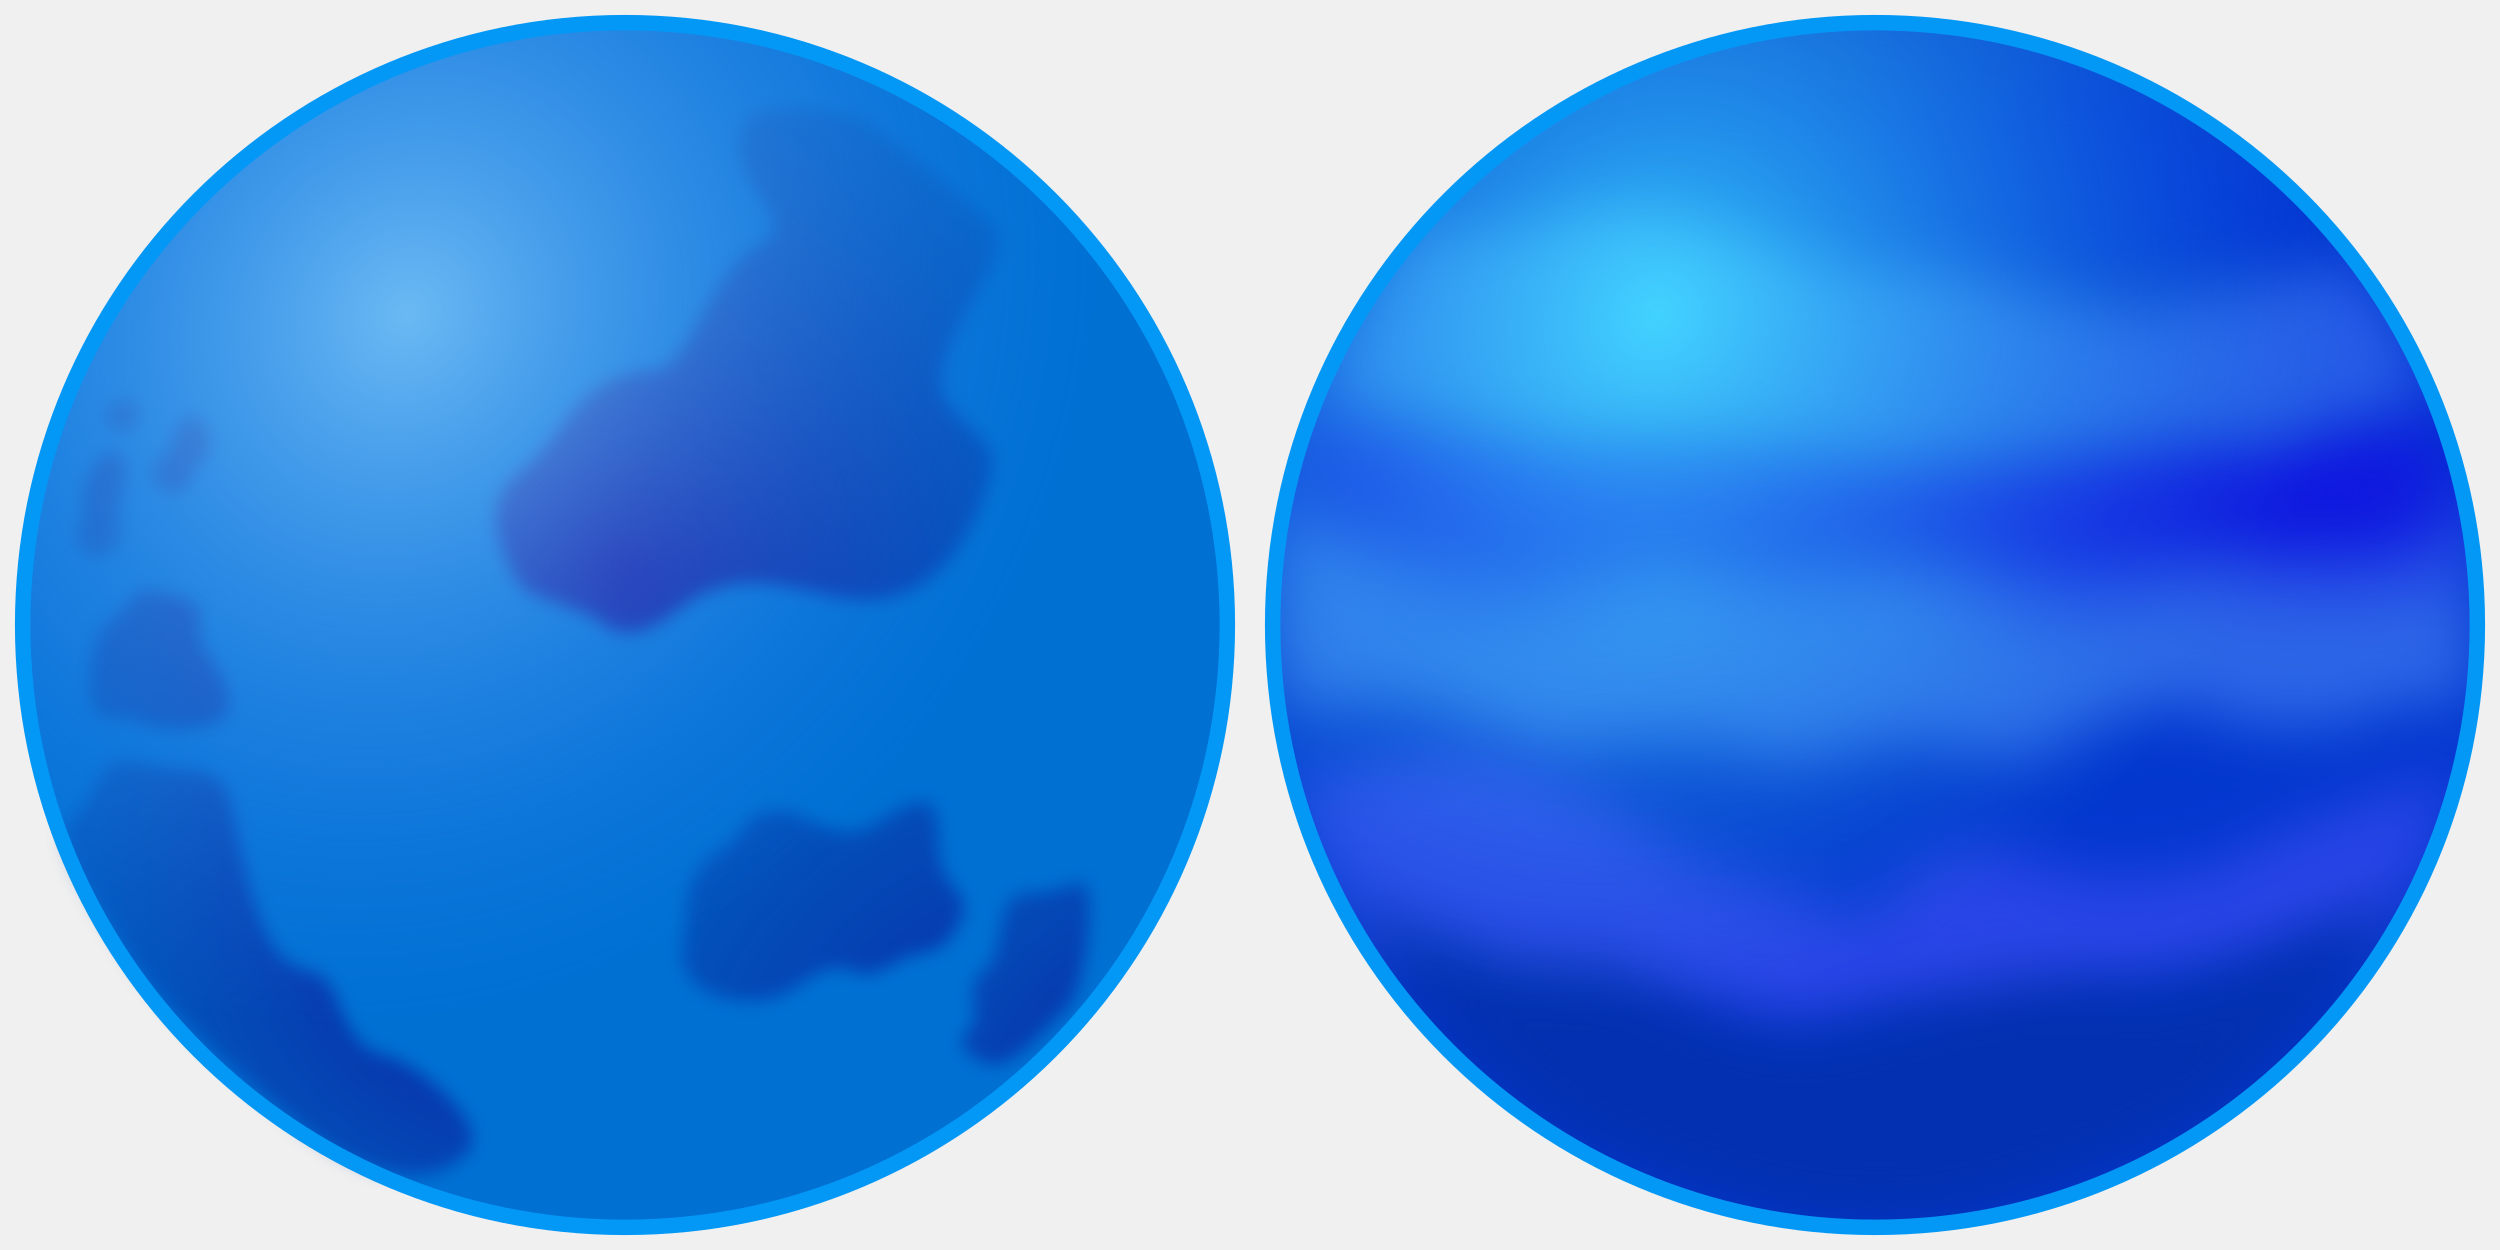
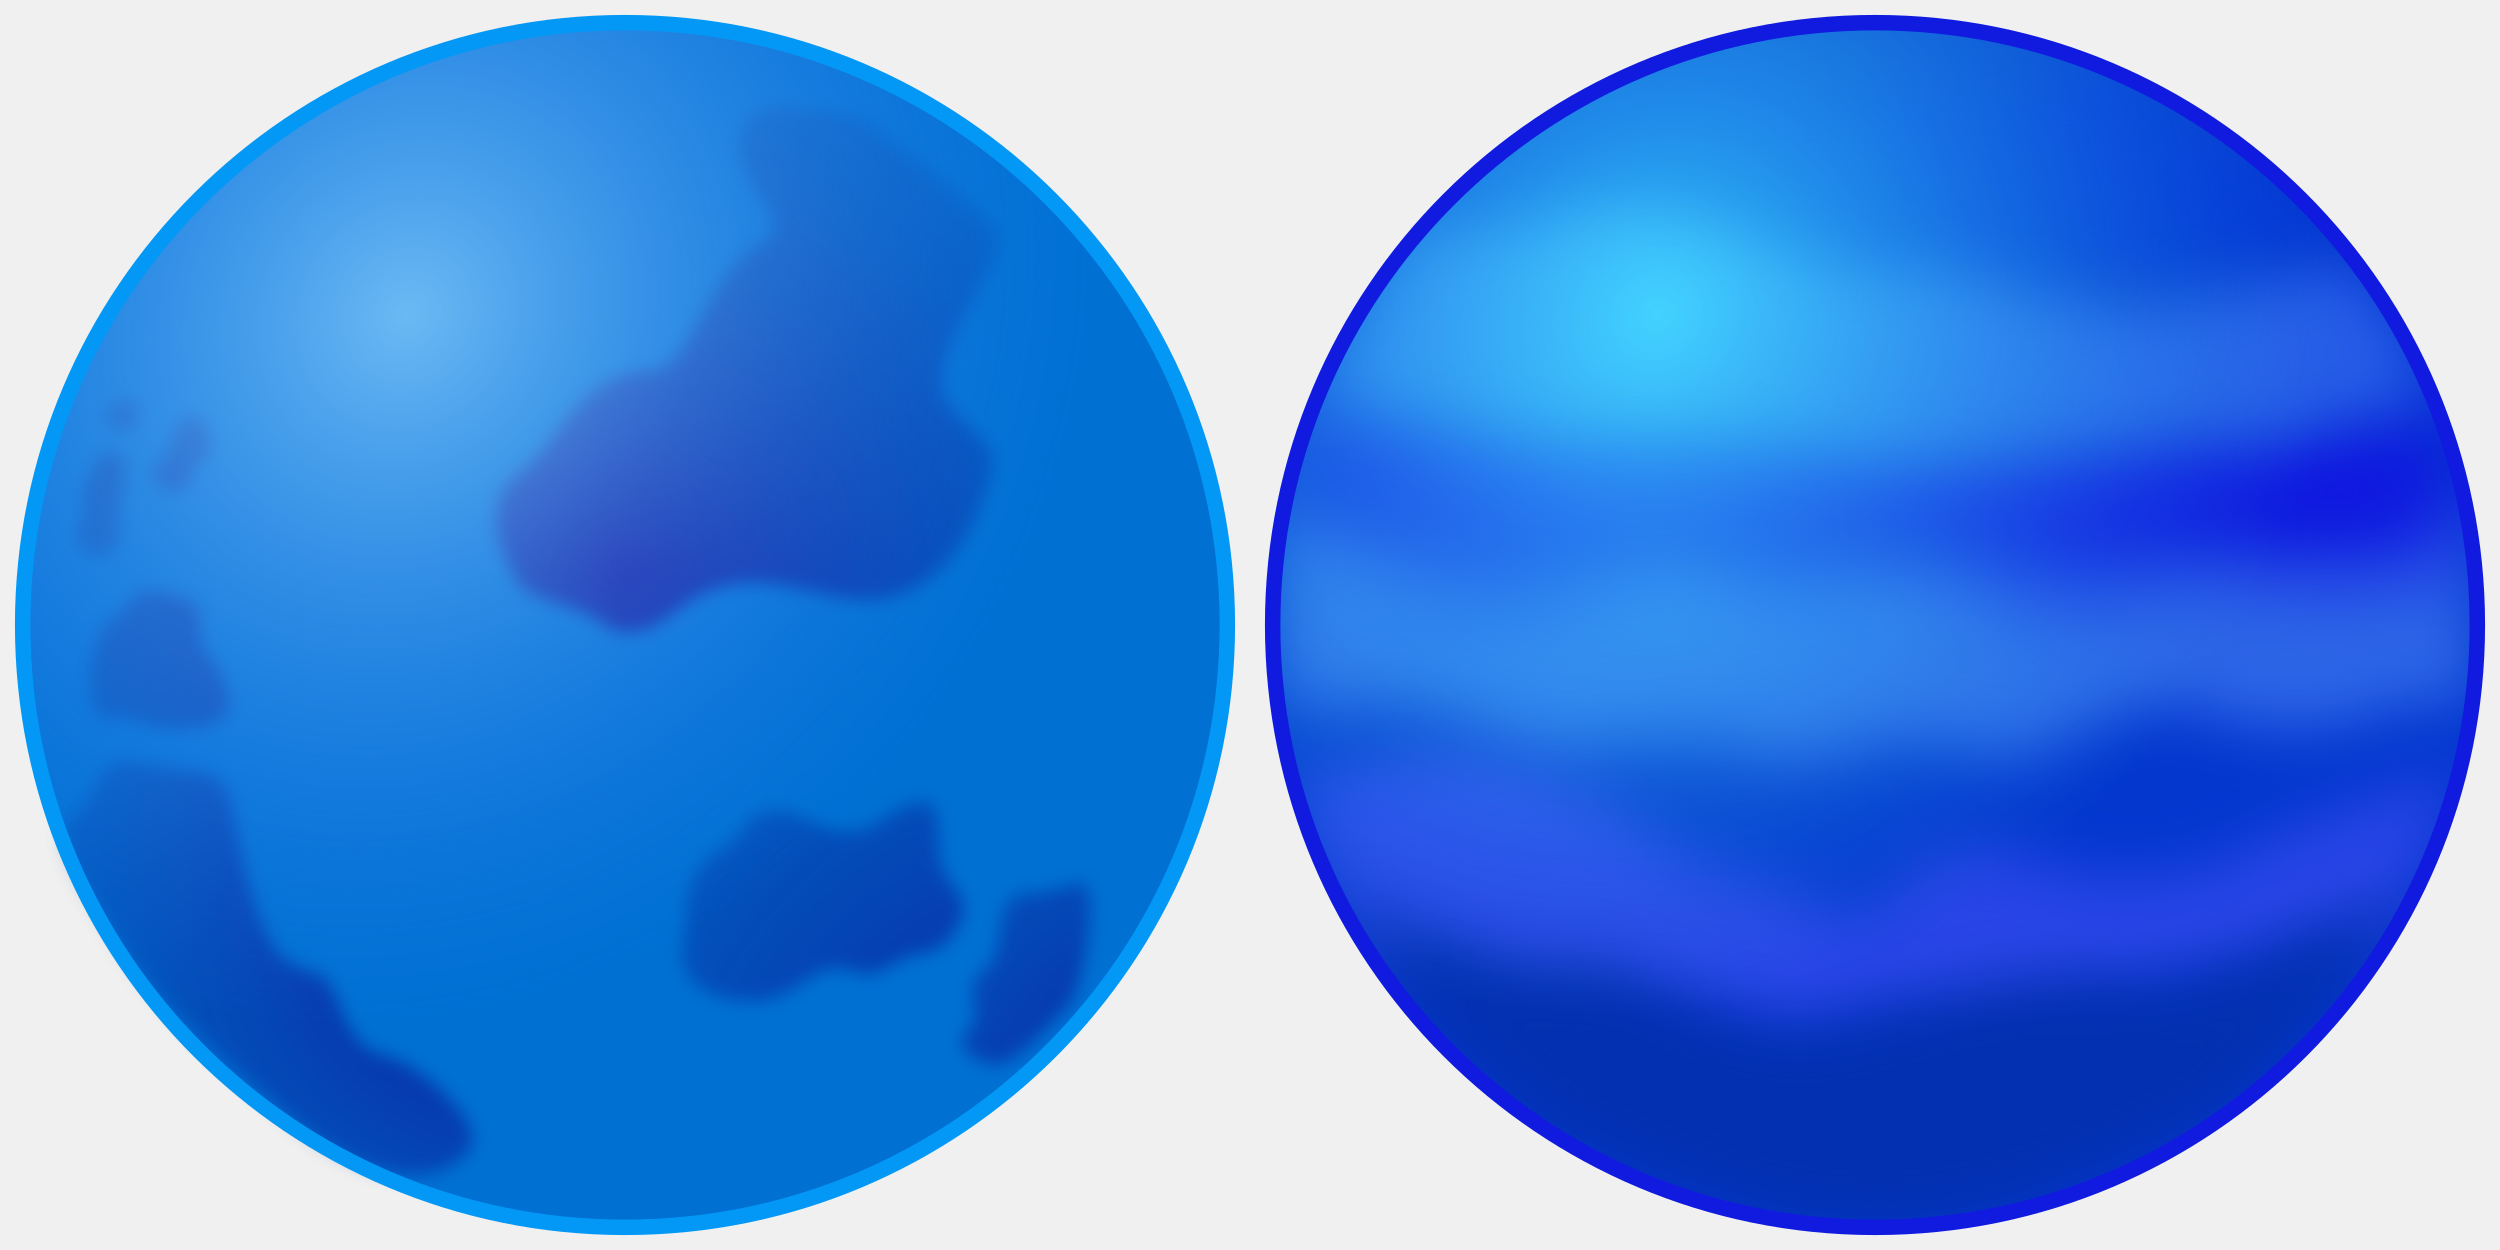
<svg xmlns="http://www.w3.org/2000/svg" xmlns:xlink="http://www.w3.org/1999/xlink" width="1000" height="500" viewBox="0 0 1000 500" id="svg9722" version="1.1">
  <defs id="defs9724">
    <clipPath clipPathUnits="userSpaceOnUse" id="clipPath10288">
      <circle r="240.936" cy="250" cx="250" id="circle10290" style="display:inline;fill:#ffffff;fill-opacity:1;stroke:none;stroke-width:6.189;stroke-miterlimit:4;stroke-dasharray:none;stroke-opacity:1" clip-path="none" />
    </clipPath>
-     <filter style="color-interpolation-filters:sRGB" id="filter7515" x="-0.06" width="1.121" y="-0.28" height="1.559">
-       <feGaussianBlur stdDeviation="12.058" id="feGaussianBlur7517" />
-     </filter>
-     <filter style="color-interpolation-filters:sRGB" id="filter7314" x="-0.091" width="1.182" y="-0.567" height="2.135">
-       <feGaussianBlur stdDeviation="17.969" id="feGaussianBlur7316" />
-     </filter>
-     <filter style="color-interpolation-filters:sRGB" id="filter7523" x="-0.079" width="1.157" y="-0.304" height="1.609">
-       <feGaussianBlur stdDeviation="12.058" id="feGaussianBlur7525" />
-     </filter>
-     <filter style="color-interpolation-filters:sRGB" id="filter7519" x="-0.065" width="1.129" y="-0.318" height="1.637">
-       <feGaussianBlur stdDeviation="12.058" id="feGaussianBlur7521" />
-     </filter>
-     <filter style="color-interpolation-filters:sRGB" id="filter7511" x="-0.062" width="1.124" y="-0.28" height="1.559">
-       <feGaussianBlur stdDeviation="12.058" id="feGaussianBlur7513" />
-     </filter>
-     <filter style="color-interpolation-filters:sRGB" id="filter7507" x="-0.067" width="1.134" y="-0.215" height="1.431">
-       <feGaussianBlur stdDeviation="12.058" id="feGaussianBlur7509" />
-     </filter>
-     <radialGradient xlink:href="#linearGradient6155" id="radialGradient6161" cx="147.831" cy="709.63" fx="147.831" fy="709.63" r="239.031" gradientTransform="matrix(0.8760094,0.6826892,-0.7530455,0.9662888,1224.883,-567.1245)" gradientUnits="userSpaceOnUse" />
-     <linearGradient id="linearGradient6155">
-       <stop style="stop-color:#42edff;stop-opacity:0.776" offset="0" id="stop6157" />
-       <stop style="stop-color:#0237c5;stop-opacity:0.42" offset="1" id="stop6159" />
-     </linearGradient>
    <radialGradient xlink:href="#linearGradient6175" id="radialGradient6181" cx="223.131" cy="264.101" fx="223.131" fy="264.101" r="138.865" gradientTransform="matrix(1.608942,-9.1775242e-8,8.751395e-8,1.534235,18.97605,-703.8304)" gradientUnits="userSpaceOnUse" />
    <linearGradient id="linearGradient6175">
      <stop style="stop-color:#130080;stop-opacity:1" offset="0" id="stop6177" />
      <stop style="stop-color:#00428a;stop-opacity:0.257" offset="1" id="stop6179" />
    </linearGradient>
    <filter style="color-interpolation-filters:sRGB" id="filter9690" x="-0.04" width="1.08" y="-0.038" height="1.077">
      <feGaussianBlur stdDeviation="3.349" id="feGaussianBlur9692" />
    </filter>
    <radialGradient xlink:href="#linearGradient6175" id="radialGradient6185" gradientUnits="userSpaceOnUse" gradientTransform="matrix(1.608942,-9.1775242e-8,8.751395e-8,1.534235,-65.30966,-486.6875)" cx="251.778" cy="213.718" fx="251.778" fy="213.718" r="138.865" />
    <filter style="color-interpolation-filters:sRGB" id="filter9694" x="-0.049" width="1.098" y="-0.048" height="1.097">
      <feGaussianBlur stdDeviation="3.349" id="feGaussianBlur9696" />
    </filter>
    <radialGradient xlink:href="#linearGradient6175" id="radialGradient6189" gradientUnits="userSpaceOnUse" gradientTransform="matrix(1.608942,-9.1775242e-8,8.751395e-8,1.534235,-63.88109,-585.8304)" cx="237.337" cy="177.506" fx="237.337" fy="177.506" r="138.865" />
    <filter style="color-interpolation-filters:sRGB" id="filter9698" x="-0.145" width="1.289" y="-0.145" height="1.29">
      <feGaussianBlur stdDeviation="3.349" id="feGaussianBlur9700" />
    </filter>
    <radialGradient xlink:href="#linearGradient6175" id="radialGradient6193" gradientUnits="userSpaceOnUse" gradientTransform="matrix(-0.145511,-1.602348,1.527948,-0.1387546,-146.2898,-46.60043)" cx="237.337" cy="177.506" fx="237.337" fy="177.506" r="138.865" />
    <filter style="color-interpolation-filters:sRGB" id="filter9702" x="-0.409" width="1.819" y="-0.191" height="1.383">
      <feGaussianBlur stdDeviation="3.349" id="feGaussianBlur9704" />
    </filter>
    <radialGradient xlink:href="#linearGradient6175" id="radialGradient6197" gradientUnits="userSpaceOnUse" gradientTransform="matrix(-0.3973398,1.559107,-1.486714,-0.3788906,597.1501,-523.2306)" cx="174.719" cy="137.05" fx="174.719" fy="137.05" r="138.865" />
    <filter style="color-interpolation-filters:sRGB" id="filter9706" x="-0.34" width="1.68" y="-0.262" height="1.523">
      <feGaussianBlur stdDeviation="3.349" id="feGaussianBlur9708" />
    </filter>
    <radialGradient xlink:href="#linearGradient6175" id="radialGradient6201" gradientUnits="userSpaceOnUse" gradientTransform="matrix(-0.3973398,1.559107,-1.486714,-0.3788906,578.7572,-543.9449)" cx="187.697" cy="125.205" fx="187.697" fy="125.205" r="138.865" />
    <filter style="color-interpolation-filters:sRGB" id="filter9710" x="-0.595" width="2.19" y="-0.633" height="2.267">
      <feGaussianBlur stdDeviation="3.349" id="feGaussianBlur9712" />
    </filter>
    <radialGradient xlink:href="#linearGradient6175" id="radialGradient6205" gradientUnits="userSpaceOnUse" gradientTransform="matrix(1.608942,-9.1775242e-8,8.751395e-8,1.534235,261.8332,-482.259)" cx="221.096" cy="268.803" fx="221.096" fy="268.803" r="138.865" />
    <filter style="color-interpolation-filters:sRGB" id="filter9714" x="-0.158" width="1.315" y="-0.111" height="1.222">
      <feGaussianBlur stdDeviation="3.349" id="feGaussianBlur9716" />
    </filter>
    <radialGradient xlink:href="#linearGradient6175" id="radialGradient6209" gradientUnits="userSpaceOnUse" gradientTransform="matrix(2.042475,-1.1656313e-7,1.1109482e-7,1.948622,99.86647,-616.1183)" cx="229.009" cy="284.873" fx="229.009" fy="284.873" r="138.865" />
    <filter style="color-interpolation-filters:sRGB" id="filter9718" x="-0.071" width="1.143" y="-0.101" height="1.203">
      <feGaussianBlur stdDeviation="3.349" id="feGaussianBlur9720" />
    </filter>
    <radialGradient xlink:href="#linearGradient6155-9" id="radialGradient6161-3" cx="147.831" cy="709.63" fx="147.831" fy="709.63" r="239.031" gradientTransform="matrix(0.8760094,0.6826892,-0.7530455,0.9662888,697.5571,-1186.713)" gradientUnits="userSpaceOnUse" />
    <linearGradient id="linearGradient6155-9">
      <stop style="stop-color:#89cbff;stop-opacity:0.776" offset="0" id="stop6157-9" />
      <stop style="stop-color:#004df2;stop-opacity:0.265" offset="1" id="stop6159-3" />
    </linearGradient>
+     <clipPath clipPathUnits="userSpaceOnUse" id="clipPath10288-5">
+       <circle r="240.936" cy="250" cx="250" id="circle10290-2" style="display:inline;fill:#ffffff;fill-opacity:1;stroke:none;stroke-width:6.189;stroke-miterlimit:4;stroke-dasharray:none;stroke-opacity:1" clip-path="none" />
+     </clipPath>
+     <filter style="color-interpolation-filters:sRGB" id="filter7515" x="-0.06" width="1.121" y="-0.28" height="1.559">
+       <feGaussianBlur stdDeviation="12.058" id="feGaussianBlur7517" />
+     </filter>
+     <filter style="color-interpolation-filters:sRGB" id="filter7314" x="-0.091" width="1.182" y="-0.567" height="2.135">
+       <feGaussianBlur stdDeviation="17.969" id="feGaussianBlur7316" />
+     </filter>
+     <filter style="color-interpolation-filters:sRGB" id="filter7523" x="-0.079" width="1.157" y="-0.304" height="1.609">
+       <feGaussianBlur stdDeviation="12.058" id="feGaussianBlur7525" />
+     </filter>
+     <filter style="color-interpolation-filters:sRGB" id="filter7519" x="-0.065" width="1.129" y="-0.318" height="1.637">
+       <feGaussianBlur stdDeviation="12.058" id="feGaussianBlur7521" />
+     </filter>
+     <filter style="color-interpolation-filters:sRGB" id="filter7511" x="-0.062" width="1.124" y="-0.28" height="1.559">
+       <feGaussianBlur stdDeviation="12.058" id="feGaussianBlur7513" />
+     </filter>
+     <filter style="color-interpolation-filters:sRGB" id="filter7507" x="-0.067" width="1.134" y="-0.215" height="1.431">
+       <feGaussianBlur stdDeviation="12.058" id="feGaussianBlur7509" />
+     </filter>
+     <radialGradient xlink:href="#linearGradient6155" id="radialGradient6161" cx="147.831" cy="709.63" fx="147.831" fy="709.63" r="239.031" gradientTransform="matrix(0.8760094,0.6826892,-0.7530455,0.9662888,863.2221,-559.599)" gradientUnits="userSpaceOnUse" />
+     <linearGradient id="linearGradient6155">
+       <stop style="stop-color:#42edff;stop-opacity:0.776" offset="0" id="stop6157" />
+       <stop style="stop-color:#0237c5;stop-opacity:0.42" offset="1" id="stop6159" />
+     </linearGradient>
  </defs>
  <g id="layer9">
    <g id="g10601" transform="translate(-129.8174,525.7972)">
      <path d="m 379.817,-518.515 -9.848,1.736 -9.848,1.737 -9.848,1.736 -9.848,1.736 -9.848,1.737 -9.848,1.736 -9.849,1.737 -9.848,1.736 -4.23,0.746 -8.66,5 -8.66,5 -8.66,5 -8.661,5 -8.66,5 -8.66,5 -8.66,5 -8.661,5 -3.719,2.148 -6.428,7.66 -6.428,7.661 -6.428,7.66 -6.428,7.661 -6.428,7.66 -6.428,7.661 -6.428,7.66 -6.427,7.66 -2.761,3.291 -3.421,9.397 -3.42,9.397 -3.42,9.397 -3.42,9.396 -3.42,9.397 -3.421,9.397 -3.42,9.397 -3.42,9.397 -1.469,4.036 0,10 0,10 0,10 0,10 0,10 0,10 0,10 0,10 0,4.296 3.42,9.397 3.42,9.396 3.421,9.397 3.42,9.397 3.42,9.397 3.42,9.397 3.42,9.397 3.421,9.397 1.469,4.036 6.428,7.661 6.427,7.66 6.428,7.661 6.428,7.66 6.428,7.66 6.428,7.661 6.428,7.66 6.428,7.661 2.761,3.29 8.66,5 8.66,5 8.66,5 8.661,5 8.66,5 8.66,5 8.66,5 8.661,5 3.719,2.148 9.848,1.736 9.849,1.737 9.848,1.736 9.848,1.737 9.848,1.736 9.848,1.737 9.848,1.736 9.848,1.737 4.23,0.745 9.848,-1.736 9.848,-1.737 9.848,-1.736 9.848,-1.736 9.848,-1.737 9.848,-1.736 9.849,-1.737 9.848,-1.736 4.23,-0.746 8.66,-5 8.66,-5 8.66,-5 8.661,-5 8.66,-5 8.66,-5 8.66,-5 8.661,-5 3.719,-2.148 6.428,-7.66 6.428,-7.661 6.428,-7.66 6.428,-7.661 6.428,-7.66 6.428,-7.66 6.428,-7.661 6.427,-7.66 2.761,-3.291 3.421,-9.397 3.42,-9.397 3.42,-9.396 3.42,-9.397 3.42,-9.397 3.421,-9.397 3.42,-9.397 3.42,-9.397 1.469,-4.036 0,-10 0,-10 0,-10 0,-10 0,-10 0,-10 0,-10 0,-10 0,-4.295 -3.42,-9.397 -3.42,-9.397 -3.421,-9.397 -3.42,-9.397 -3.42,-9.397 -3.42,-9.397 -3.42,-9.397 -3.421,-9.397 -1.469,-4.036 -6.427,-7.661 -6.428,-7.66 -6.428,-7.66 -6.428,-7.661 -6.428,-7.66 -6.428,-7.661 -6.428,-7.66 -6.428,-7.661 -2.76,-3.29 -8.661,-5 -8.66,-5 -8.66,-5 -8.66,-5 -8.661,-5 -8.66,-5 -8.66,-5 -8.66,-5 -3.72,-2.148 -9.848,-1.736 -9.848,-1.737 -9.848,-1.736 -9.849,-1.737 -9.848,-1.736 -9.848,-1.737 -9.848,-1.736 -9.848,-1.737 -4.23,-0.745 z" id="path6172-3" style="display:inline;fill:#007dc9;fill-opacity:1;stroke:none;stroke-width:10;stroke-linecap:butt;stroke-linejoin:round;stroke-miterlimit:4;stroke-dasharray:none;stroke-opacity:1" />
      <path id="path6168" d="m 338.592,-337.785 c -14.965,11.187 -12.063,26.973 -1.788,44.471 4.718,8.033 24.01,9.007 33.873,16.693 9.293,7.242 19.445,3.164 30.455,-5.507 13.452,-10.595 26.479,-11.54 38.972,-9.836 12.493,1.704 24.452,6.056 35.769,6.056 34.052,0 46.564,-36.045 50.628,-52.077 4,-15.779 -26.937,-20.404 -19.141,-43.421 8.659,-25.563 28.078,-44.394 19.595,-54.165 -4.242,-4.886 -26.259,-24.494 -49.325,-41.005 -6.973,-4.992 -43.786,-9.572 -48.594,-2.269 -15.582,23.669 24.574,40.656 4.863,50.605 -20.462,10.328 -28.052,49.63 -42.099,50.395 -32.413,1.765 -36.149,27.308 -53.209,40.061 z" style="fill:url(#radialGradient6181);fill-opacity:1;fill-rule:evenodd;stroke:none;stroke-width:1.354;stroke-linecap:butt;stroke-linejoin:miter;stroke-miterlimit:4;stroke-dasharray:none;stroke-opacity:1;filter:url(#filter9690)" />
      <path style="fill:url(#radialGradient6185);fill-opacity:1;fill-rule:evenodd;stroke:none;stroke-width:1.354;stroke-linecap:butt;stroke-linejoin:miter;stroke-miterlimit:4;stroke-dasharray:none;stroke-opacity:1;filter:url(#filter9694)" d="m 174.306,-153.499 c 9.997,15.785 20.742,33.314 75.355,78.042 14.415,11.806 47.458,31.282 67.185,10.471 9.864,-10.405 -20.284,-35.666 -32.907,-38.516 -20.079,-4.533 -15.803,-29.756 -28.775,-33.351 -14.097,-3.907 -21.259,-7.972 -32.425,-65.248 -3.901,-20.009 -14.856,-13.152 -38.587,-18.993 -15.76,-3.879 -13.898,13.21 -25.062,21.591 -10.071,7.56 1.725,24.702 15.215,46.003 z" id="path6183" />
      <path id="path6187" d="m 173.199,-238.586 c 9.133,-1.004 16.349,3.952 24.164,4.331 7.815,0.379 17.532,-0.855 21.35,-4.265 7.638,-6.82 -4.393,-23.58 -4.393,-23.58 -12.543,-16.07 6.357,-20.476 -17.374,-26.316 -15.76,-3.879 -11.877,2.856 -23.042,11.237 -10.071,7.56 -11.504,39.78 -0.705,38.593 z" style="fill:url(#radialGradient6189);fill-opacity:1;fill-rule:evenodd;stroke:none;stroke-width:1.354;stroke-linecap:butt;stroke-linejoin:miter;stroke-miterlimit:4;stroke-dasharray:none;stroke-opacity:1;filter:url(#filter9698)" />
      <path style="fill:url(#radialGradient6193);fill-opacity:1;fill-rule:evenodd;stroke:none;stroke-width:1.354;stroke-linecap:butt;stroke-linejoin:miter;stroke-miterlimit:4;stroke-dasharray:none;stroke-opacity:1;filter:url(#filter9702)" d="m 178.09,-314.113 c -1.826,-9.005 2.8,-16.806 2.128,-24.456 -0.672,-7.65 -8.635,-11.607 -15.424,4.509 -3.394,8.058 -1.202,11.357 -1.581,14.352 -0.379,2.995 -3.33,5.687 -2.362,9.501 1.549,6.103 6.398,7.788 10.591,6.617 4.192,-1.171 7.728,-5.199 6.648,-10.523 z" id="path6191" />
      <path id="path6195" d="m 198.368,-349.248 c -1.164,7.071 -9.921,9.545 -7.559,14.087 4.723,9.085 14.881,7.684 16.547,-1.203 1.666,-8.887 9.693,-3.154 5.454,-16.716 -4.239,-13.562 -13.277,-3.239 -14.441,3.832 z" style="fill:url(#radialGradient6197);fill-opacity:1;fill-rule:evenodd;stroke:none;stroke-width:1.354;stroke-linecap:butt;stroke-linejoin:miter;stroke-miterlimit:4;stroke-dasharray:none;stroke-opacity:1;filter:url(#filter9706)" />
      <path style="fill:url(#radialGradient6201);fill-opacity:1;fill-rule:evenodd;stroke:none;stroke-width:1.354;stroke-linecap:butt;stroke-linejoin:miter;stroke-miterlimit:4;stroke-dasharray:none;stroke-opacity:1;filter:url(#filter9710)" d="m 176.225,-364.784 c -6.057,2.19 -4.91,5.96 -1.663,9.919 3.776,4.603 10.539,-0.206 10.829,-5.249 0.29,-5.043 -3.109,-6.86 -9.166,-4.67 z" id="path6199" />
      <path style="fill:url(#radialGradient6205);fill-opacity:1;fill-rule:evenodd;stroke:none;stroke-width:1.354;stroke-linecap:butt;stroke-linejoin:miter;stroke-miterlimit:4;stroke-dasharray:none;stroke-opacity:1;filter:url(#filter9714)" d="m 517.127,-113.586 c -7.294,5.588 3.134,13.238 10.949,13.617 7.815,0.379 23.603,-18.355 27.422,-21.765 7.638,-6.82 11.164,-35.188 9.893,-45.723 -1.272,-10.535 -8.53,-1.111 -22.731,-1.316 -18.36,-0.266 -8.306,23.213 -19.47,31.594 -10.071,7.56 1.711,17.637 -6.062,23.593 z" id="path6203" />
      <path id="path6207" d="m 402.871,-146.706 c -2.091,10.948 8.13,21.631 28.314,21.213 19.118,-0.395 24.233,-18.146 40.613,-11.638 9.609,3.818 16.514,-6.219 25.739,-7.171 9.689,-1 15.126,-8.725 17.37,-16.094 2.244,-7.369 -6.127,-10.437 -8.632,-19.322 -2.505,-8.885 0.855,-23.588 -5.764,-24.931 -9.008,-1.827 -18.924,9.226 -26.9,11.062 -12.027,2.767 -24.619,-8.073 -31.424,-7.882 -16.843,0.472 -12.111,7.824 -22.219,14.232 -20.217,12.817 -13.709,22.795 -17.096,40.531 z" style="fill:url(#radialGradient6209);fill-opacity:1;fill-rule:evenodd;stroke:none;stroke-width:1.354;stroke-linecap:butt;stroke-linejoin:miter;stroke-miterlimit:4;stroke-dasharray:none;stroke-opacity:1;filter:url(#filter9718)" />
      <path style="display:inline;fill:url(#radialGradient6161-3);fill-opacity:1;stroke:none;stroke-width:10;stroke-linecap:butt;stroke-linejoin:round;stroke-miterlimit:4;stroke-dasharray:none;stroke-opacity:1" id="path6152-9" d="m 379.817,-518.515 -9.848,1.736 -9.848,1.737 -9.848,1.736 -9.848,1.736 -9.848,1.737 -9.848,1.736 -9.849,1.737 -9.848,1.736 -4.23,0.746 -8.66,5 -8.66,5 -8.66,5 -8.661,5 -8.66,5 -8.66,5 -8.66,5 -8.661,5 -3.719,2.148 -6.428,7.66 -6.428,7.661 -6.428,7.66 -6.428,7.661 -6.428,7.66 -6.428,7.661 -6.428,7.66 -6.427,7.66 -2.761,3.291 -3.421,9.397 -3.42,9.397 -3.42,9.397 -3.42,9.396 -3.42,9.397 -3.421,9.397 -3.42,9.397 -3.42,9.397 -1.469,4.036 0,10 0,10 0,10 0,10 0,10 0,10 0,10 0,10 0,4.296 3.42,9.397 3.42,9.396 3.421,9.397 3.42,9.397 3.42,9.397 3.42,9.397 3.42,9.397 3.421,9.397 1.469,4.036 6.428,7.661 6.427,7.66 6.428,7.661 6.428,7.66 6.428,7.66 6.428,7.661 6.428,7.66 6.428,7.661 2.761,3.29 8.66,5 8.66,5 8.66,5 8.661,5 8.66,5 8.66,5 8.66,5 8.661,5 3.719,2.148 9.848,1.736 9.849,1.737 9.848,1.736 9.848,1.737 9.848,1.736 9.848,1.737 9.848,1.736 9.848,1.737 4.23,0.745 9.848,-1.736 9.848,-1.737 9.848,-1.736 9.848,-1.736 9.848,-1.737 9.848,-1.736 9.849,-1.737 9.848,-1.736 4.23,-0.746 8.66,-5 8.66,-5 8.66,-5 8.661,-5 8.66,-5 8.66,-5 8.66,-5 8.661,-5 3.719,-2.148 6.428,-7.66 6.428,-7.661 6.428,-7.66 6.428,-7.661 6.428,-7.66 6.428,-7.66 6.428,-7.661 6.427,-7.66 2.761,-3.291 3.421,-9.397 3.42,-9.397 3.42,-9.396 3.42,-9.397 3.42,-9.397 3.421,-9.397 3.42,-9.397 3.42,-9.397 1.469,-4.036 0,-10 0,-10 0,-10 0,-10 0,-10 0,-10 0,-10 0,-10 0,-4.295 -3.42,-9.397 -3.42,-9.397 -3.421,-9.397 -3.42,-9.397 -3.42,-9.397 -3.42,-9.397 -3.42,-9.397 -3.421,-9.397 -1.469,-4.036 -6.427,-7.661 -6.428,-7.66 -6.428,-7.66 -6.428,-7.661 -6.428,-7.66 -6.428,-7.661 -6.428,-7.66 -6.428,-7.661 -2.76,-3.29 -8.661,-5 -8.66,-5 -8.66,-5 -8.66,-5 -8.661,-5 -8.66,-5 -8.66,-5 -8.66,-5 -3.72,-2.148 -9.848,-1.736 -9.848,-1.737 -9.848,-1.736 -9.849,-1.737 -9.848,-1.736 -9.848,-1.737 -9.848,-1.736 -9.848,-1.737 -4.23,-0.745 z" />
      <circle r="240.936" cy="-275.797" cx="379.817" id="path6164-1" style="display:inline;fill:none;fill-opacity:1;stroke:#0498f6;stroke-width:6.189;stroke-miterlimit:4;stroke-dasharray:none;stroke-opacity:1" />
    </g>
  </g>
  <g id="layer1" transform="translate(0,-552.3622)">
-     <g id="g10388" transform="translate(-157.1429,458.5714)">
-       <path d="m 907.143,101.073 -9.848,1.736 -9.848,1.737 -9.848,1.736 -9.848,1.736 -9.848,1.737 -9.848,1.736 -9.849,1.737 -9.848,1.736 -4.23,0.746 -8.66,5 -8.66,5 -8.66,5 -8.661,5 -8.66,5 -8.66,5 -8.66,5 -8.661,5 -3.719,2.148 -6.428,7.66 -6.428,7.661 -6.428,7.66 -6.428,7.661 -6.428,7.66 -6.428,7.661 -6.428,7.66 -6.427,7.66 -2.761,3.291 -3.421,9.397 -3.42,9.397 -3.42,9.397 -3.42,9.396 -3.42,9.397 -3.421,9.397 -3.42,9.397 -3.42,9.397 -1.469,4.036 0,10 0,10 0,10 0,10 0,10 0,10 0,10 0,10 0,4.296 3.42,9.397 3.42,9.396 3.421,9.397 3.42,9.397 3.42,9.397 3.42,9.397 3.42,9.397 3.421,9.397 1.469,4.036 6.428,7.661 6.427,7.66 6.428,7.661 6.428,7.66 6.428,7.66 6.428,7.661 6.428,7.66 6.428,7.661 2.761,3.29 8.66,5 8.66,5 8.66,5 8.661,5 8.66,5 8.66,5 8.66,5 8.661,5 3.719,2.148 9.848,1.736 9.849,1.737 9.848,1.736 9.848,1.737 9.848,1.736 9.848,1.737 9.848,1.736 9.848,1.737 4.23,0.745 9.848,-1.736 9.848,-1.737 9.848,-1.736 9.848,-1.736 9.848,-1.737 9.848,-1.736 9.849,-1.737 9.848,-1.736 4.23,-0.746 8.66,-5 8.66,-5 8.66,-5 8.661,-5 8.66,-5 8.66,-5 8.66,-5 8.661,-5 3.719,-2.148 6.428,-7.66 6.428,-7.661 6.428,-7.66 6.428,-7.661 6.428,-7.66 6.428,-7.66 6.428,-7.661 6.427,-7.66 2.761,-3.291 3.421,-9.397 3.42,-9.397 3.42,-9.396 3.42,-9.397 3.42,-9.397 3.421,-9.397 3.42,-9.397 3.42,-9.397 1.469,-4.036 0,-10 0,-10 0,-10 0,-10 0,-10 0,-10 0,-10 0,-10 0,-4.295 -3.42,-9.397 -3.42,-9.397 -3.421,-9.397 -3.42,-9.397 -3.42,-9.397 -3.42,-9.397 -3.42,-9.397 -3.421,-9.397 -1.469,-4.036 -6.427,-7.661 -6.428,-7.66 -6.428,-7.66 -6.428,-7.661 -6.428,-7.66 -6.428,-7.661 -6.428,-7.66 -6.428,-7.661 -2.76,-3.29 -8.661,-5 -8.66,-5 -8.66,-5 -8.66,-5 -8.661,-5 -8.66,-5 -8.66,-5 -8.66,-5 -3.72,-2.148 -9.848,-1.736 -9.848,-1.737 -9.848,-1.736 -9.849,-1.737 -9.848,-1.736 -9.848,-1.737 -9.848,-1.736 -9.848,-1.737 -4.23,-0.745 z" id="path6172" style="display:inline;fill:#0337d4;fill-opacity:1;stroke:none;stroke-width:10;stroke-linecap:butt;stroke-linejoin:round;stroke-miterlimit:4;stroke-dasharray:none;stroke-opacity:1" />
-       <g clip-path="url(#clipPath10288)" id="g10280" transform="translate(657.1429,93.79083)">
+     <g id="g6918" transform="translate(204.5176,451.0459)">
+       <path d="m 545.482,108.598 -9.848,1.736 -9.848,1.737 -9.848,1.736 -9.848,1.736 -9.848,1.737 -9.848,1.736 -9.849,1.737 -9.848,1.736 -4.23,0.746 -8.66,5 -8.66,5 -8.66,5 -8.661,5 -8.66,5 -8.66,5 -8.66,5 -8.661,5 -3.719,2.148 -6.428,7.66 -6.428,7.661 -6.428,7.66 -6.428,7.661 -6.428,7.66 -6.428,7.661 -6.428,7.66 -6.427,7.66 -2.761,3.291 -3.421,9.397 -3.42,9.397 -3.42,9.397 -3.42,9.396 -3.42,9.397 -3.421,9.397 -3.42,9.397 -3.42,9.397 -1.469,4.036 0,10 0,10 0,10 0,10 0,10 0,10 0,10 0,10 0,4.296 3.42,9.397 3.42,9.396 3.421,9.397 3.42,9.397 3.42,9.397 3.42,9.397 3.42,9.397 3.421,9.397 1.469,4.036 6.428,7.661 6.427,7.66 6.428,7.661 6.428,7.66 6.428,7.66 6.428,7.661 6.428,7.66 6.428,7.661 2.761,3.29 8.66,5 8.66,5 8.66,5 8.661,5 8.66,5 8.66,5 8.66,5 8.661,5 3.719,2.148 9.848,1.736 9.849,1.737 9.848,1.736 9.848,1.737 9.848,1.736 9.848,1.737 9.848,1.736 9.848,1.737 4.23,0.745 9.848,-1.736 9.848,-1.737 9.848,-1.736 9.848,-1.736 9.848,-1.737 9.848,-1.736 9.849,-1.737 9.848,-1.736 4.23,-0.746 8.66,-5 8.66,-5 8.66,-5 8.661,-5 8.66,-5 8.66,-5 8.66,-5 8.661,-5 3.719,-2.148 6.428,-7.66 6.428,-7.661 6.428,-7.66 6.428,-7.661 6.428,-7.66 6.428,-7.66 6.428,-7.661 6.427,-7.66 2.761,-3.291 3.421,-9.397 3.42,-9.397 3.42,-9.396 3.42,-9.397 3.42,-9.397 3.421,-9.397 3.42,-9.397 3.42,-9.397 1.469,-4.036 0,-10 0,-10 0,-10 0,-10 0,-10 0,-10 0,-10 0,-10 0,-4.295 -3.42,-9.397 -3.42,-9.397 -3.421,-9.397 -3.42,-9.397 -3.42,-9.397 -3.42,-9.397 -3.42,-9.397 -3.421,-9.397 -1.469,-4.036 -6.427,-7.661 -6.428,-7.66 -6.428,-7.66 -6.428,-7.661 -6.428,-7.66 -6.428,-7.661 -6.428,-7.66 -6.428,-7.661 -2.76,-3.29 -8.661,-5 -8.66,-5 -8.66,-5 -8.66,-5 -8.661,-5 -8.66,-5 -8.66,-5 -8.66,-5 -3.72,-2.148 -9.848,-1.736 -9.848,-1.737 -9.848,-1.736 -9.849,-1.737 -9.848,-1.736 -9.848,-1.737 -9.848,-1.736 -9.848,-1.737 -4.23,-0.745 z" id="path6172" style="display:inline;fill:#0337d4;fill-opacity:1;stroke:none;stroke-width:10;stroke-linecap:butt;stroke-linejoin:round;stroke-miterlimit:4;stroke-dasharray:none;stroke-opacity:1" />
+       <g clip-path="url(#clipPath10288-5)" id="g10280" transform="translate(295.4824,101.3164)">
        <path style="fill:#4b88ff;fill-opacity:1;stroke:none;stroke-width:1.354;stroke-miterlimit:4;stroke-dasharray:none;stroke-opacity:1;filter:url(#filter7515)" d="m 486.743,200.262 c 1.607,17.149 4.875,55.928 1.77,80.897 -20.114,3.921 -17.11,-6.678 -35.057,2.84 -18.069,9.583 -53.796,8.604 -70.807,0.581 -18.223,-8.595 -50.154,5.698 -63.054,13.873 -16.894,10.706 -35.86,-2.329 -55.739,-2.235 -19.878,0.094 -46.559,13.598 -64.014,4.279 -12.187,-6.507 -53.606,-4.959 -70.202,-0.424 -19.033,5.201 -42.714,-15.218 -62.181,-18.364 -19.467,-3.147 -35.313,3.747 -54.599,-0.551 -6.096,-33.249 0.438,-66.606 0.438,-78.933 154.194,23.05 311.586,21.184 473.443,-1.963 z" id="path6213" />
        <path id="path6216" d="m 473.203,159.435 c 4.89,18.159 9.995,40.044 15.224,63.245 -20.114,3.921 -26.971,2.331 -47.004,5.328 -20.033,2.997 -38.508,-5.587 -58.453,-3.544 -19.945,2.043 -37.319,11.684 -57.17,12.744 -19.851,1.06 -45.209,-15.046 -64.959,-14.999 -19.75,0.048 -36.419,10.188 -56.062,9.193 -19.644,-0.995 -30.141,-17.67 -49.671,-6.604 C 138.019,234.48 107.012,239.821 87.601,236.654 68.19,233.487 32.678,205.519 13.392,201.221 18.904,173.151 24.404,167.264 27.976,155.472 182.169,178.522 311.346,182.583 473.203,159.435 Z" style="fill:#1900f4;fill-opacity:1;stroke:none;stroke-width:1.354;stroke-miterlimit:4;stroke-dasharray:none;stroke-opacity:1;filter:url(#filter7314)" />
        <path id="path6222" d="m 338.157,25.394 c 42.739,20.858 78.584,49.852 96.785,72.05 C 274.027,128.814 220.716,127.538 66.433,93.159 98.529,62.579 138.741,36.077 164.376,24.889 204.17,38.595 291.205,44.501 338.157,25.394 Z" style="fill:#002de1;fill-opacity:1;stroke:none;stroke-width:1.354;stroke-miterlimit:4;stroke-dasharray:none;stroke-opacity:1;filter:url(#filter7523)" />
        <path style="fill:#4078ff;fill-opacity:1;stroke:none;stroke-width:1.354;stroke-miterlimit:4;stroke-dasharray:none;stroke-opacity:1;filter:url(#filter7519)" d="m 441.278,103.542 c 11.607,17.863 21.054,29.934 32.235,55.617 -40.229,7.842 -53.581,20.413 -81.196,17.564 -22.487,-2.32 -119.819,12.802 -154.933,4.062 -15.477,-3.853 -80.744,-12.764 -99.646,-7.761 C 126.129,176.096 65.004,167.754 26.433,159.159 46.052,120.91 56.583,106.875 65.956,92.657 c 37.475,6.394 68.037,-16.419 96.151,-8.251 11.41,3.315 79.301,27.112 90.181,24.592 26.101,-6.043 86.375,22.095 115.746,13.134 26.654,-8.132 35.637,-4.589 73.244,-18.59 z" id="path6218" />
        <path id="path6940" d="m 484.723,309.359 c -7.484,20.685 -18.864,45.826 -30.049,68.27 -20.114,3.921 -17.11,-7.688 -35.057,1.83 -18.069,9.583 -22.796,9.837 -41.512,11.693 -15.193,1.506 -47.629,8.224 -60.528,16.398 -16.894,10.706 -35.86,-2.329 -55.739,-2.235 -19.878,0.094 -46.559,13.598 -64.014,4.279 -12.187,-6.507 -53.606,-4.959 -70.202,-0.424 -19.033,5.201 -30.592,-13.45 -44.251,-20.385 -17.583,-8.927 -15.363,0.211 -34.648,-4.086 -16.197,-29.713 -20.464,-35.651 -31.886,-72.62 39.053,-3.329 38.113,-16.058 80.846,-9.882 33.168,4.793 64.121,36.109 79.584,42.406 17.686,7.202 47.9,14.127 64.705,23.278 6.027,3.282 24.272,-24.534 37.816,-26.114 13.545,-1.58 28.451,-2.179 39.923,5.03 12.158,7.64 63.23,5.436 78.025,-5.453 10.347,-7.616 61.423,-26.578 86.988,-31.986 z" style="fill:#454fff;fill-opacity:1;stroke:none;stroke-width:1.354;stroke-miterlimit:4;stroke-dasharray:none;stroke-opacity:1;filter:url(#filter7511)" />
        <path id="path6220" d="m 466.516,356.654 c -16.964,29.189 -48.469,63.516 -79.431,92.049 -69.386,33.043 -101.321,42.625 -136.445,42.381 -35.44,-0.246 -69.33,-9.487 -130.757,-36.594 -43.997,-36.405 -53.892,-43.521 -84.814,-97.836 29.263,15.871 71.947,32.341 94.122,27.818 20.684,-4.219 62.301,32.702 98.727,27.083 26.856,-4.143 83.623,-28.279 121.771,-18.224 18.266,4.814 77.79,-20.232 116.826,-36.676 z" style="fill:#032ba0;fill-opacity:1;stroke:none;stroke-width:1.354;stroke-miterlimit:4;stroke-dasharray:none;stroke-opacity:1;filter:url(#filter7507)" />
      </g>
-       <path style="display:inline;fill:url(#radialGradient6161);fill-opacity:1;stroke:none;stroke-width:10;stroke-linecap:butt;stroke-linejoin:round;stroke-miterlimit:4;stroke-dasharray:none;stroke-opacity:1" id="path6152" d="m 907.143,101.073 -9.848,1.736 -9.848,1.737 -9.848,1.736 -9.848,1.736 -9.848,1.737 -9.848,1.736 -9.849,1.737 -9.848,1.736 -4.23,0.746 -8.66,5 -8.66,5 -8.66,5 -8.661,5 -8.66,5 -8.66,5 -8.66,5 -8.661,5 -3.719,2.148 -6.428,7.66 -6.428,7.661 -6.428,7.66 -6.428,7.661 -6.428,7.66 -6.428,7.661 -6.428,7.66 -6.427,7.66 -2.761,3.291 -3.421,9.397 -3.42,9.397 -3.42,9.397 -3.42,9.396 -3.42,9.397 -3.421,9.397 -3.42,9.397 -3.42,9.397 -1.469,4.036 0,10 0,10 0,10 0,10 0,10 0,10 0,10 0,10 0,4.296 3.42,9.397 3.42,9.396 3.421,9.397 3.42,9.397 3.42,9.397 3.42,9.397 3.42,9.397 3.421,9.397 1.469,4.036 6.428,7.661 6.427,7.66 6.428,7.661 6.428,7.66 6.428,7.66 6.428,7.661 6.428,7.66 6.428,7.661 2.761,3.29 8.66,5 8.66,5 8.66,5 8.661,5 8.66,5 8.66,5 8.66,5 8.661,5 3.719,2.148 9.848,1.736 9.849,1.737 9.848,1.736 9.848,1.737 9.848,1.736 9.848,1.737 9.848,1.736 9.848,1.737 4.23,0.745 9.848,-1.736 9.848,-1.737 9.848,-1.736 9.848,-1.736 9.848,-1.737 9.848,-1.736 9.849,-1.737 9.848,-1.736 4.23,-0.746 8.66,-5 8.66,-5 8.66,-5 8.661,-5 8.66,-5 8.66,-5 8.66,-5 8.661,-5 3.719,-2.148 6.428,-7.66 6.428,-7.661 6.428,-7.66 6.428,-7.661 6.428,-7.66 6.428,-7.66 6.428,-7.661 6.427,-7.66 2.761,-3.291 3.421,-9.397 3.42,-9.397 3.42,-9.396 3.42,-9.397 3.42,-9.397 3.421,-9.397 3.42,-9.397 3.42,-9.397 1.469,-4.036 0,-10 0,-10 0,-10 0,-10 0,-10 0,-10 0,-10 0,-10 0,-4.295 -3.42,-9.397 -3.42,-9.397 -3.421,-9.397 -3.42,-9.397 -3.42,-9.397 -3.42,-9.397 -3.42,-9.397 -3.421,-9.397 -1.469,-4.036 -6.427,-7.661 -6.428,-7.66 -6.428,-7.66 -6.428,-7.661 -6.428,-7.66 -6.428,-7.661 -6.428,-7.66 -6.428,-7.661 -2.76,-3.29 -8.661,-5 -8.66,-5 -8.66,-5 -8.66,-5 -8.661,-5 -8.66,-5 -8.66,-5 -8.66,-5 -3.72,-2.148 -9.848,-1.736 -9.848,-1.737 -9.848,-1.736 -9.849,-1.737 -9.848,-1.736 -9.848,-1.737 -9.848,-1.736 -9.848,-1.737 -4.23,-0.745 z" />
-       <circle r="240.936" cy="343.791" cx="907.143" id="path6164" style="display:inline;fill:none;fill-opacity:1;stroke:#0498f6;stroke-width:6.189;stroke-miterlimit:4;stroke-dasharray:none;stroke-opacity:1" />
+       <path style="display:inline;fill:url(#radialGradient6161);fill-opacity:1;stroke:none;stroke-width:10;stroke-linecap:butt;stroke-linejoin:round;stroke-miterlimit:4;stroke-dasharray:none;stroke-opacity:1" id="path6152" d="m 545.482,108.598 -9.848,1.736 -9.848,1.737 -9.848,1.736 -9.848,1.736 -9.848,1.737 -9.848,1.736 -9.849,1.737 -9.848,1.736 -4.23,0.746 -8.66,5 -8.66,5 -8.66,5 -8.661,5 -8.66,5 -8.66,5 -8.66,5 -8.661,5 -3.719,2.148 -6.428,7.66 -6.428,7.661 -6.428,7.66 -6.428,7.661 -6.428,7.66 -6.428,7.661 -6.428,7.66 -6.427,7.66 -2.761,3.291 -3.421,9.397 -3.42,9.397 -3.42,9.397 -3.42,9.396 -3.42,9.397 -3.421,9.397 -3.42,9.397 -3.42,9.397 -1.469,4.036 0,10 0,10 0,10 0,10 0,10 0,10 0,10 0,10 0,4.296 3.42,9.397 3.42,9.396 3.421,9.397 3.42,9.397 3.42,9.397 3.42,9.397 3.42,9.397 3.421,9.397 1.469,4.036 6.428,7.661 6.427,7.66 6.428,7.661 6.428,7.66 6.428,7.66 6.428,7.661 6.428,7.66 6.428,7.661 2.761,3.29 8.66,5 8.66,5 8.66,5 8.661,5 8.66,5 8.66,5 8.66,5 8.661,5 3.719,2.148 9.848,1.736 9.849,1.737 9.848,1.736 9.848,1.737 9.848,1.736 9.848,1.737 9.848,1.736 9.848,1.737 4.23,0.745 9.848,-1.736 9.848,-1.737 9.848,-1.736 9.848,-1.736 9.848,-1.737 9.848,-1.736 9.849,-1.737 9.848,-1.736 4.23,-0.746 8.66,-5 8.66,-5 8.66,-5 8.661,-5 8.66,-5 8.66,-5 8.66,-5 8.661,-5 3.719,-2.148 6.428,-7.66 6.428,-7.661 6.428,-7.66 6.428,-7.661 6.428,-7.66 6.428,-7.66 6.428,-7.661 6.427,-7.66 2.761,-3.291 3.421,-9.397 3.42,-9.397 3.42,-9.396 3.42,-9.397 3.42,-9.397 3.421,-9.397 3.42,-9.397 3.42,-9.397 1.469,-4.036 0,-10 0,-10 0,-10 0,-10 0,-10 0,-10 0,-10 0,-10 0,-4.295 -3.42,-9.397 -3.42,-9.397 -3.421,-9.397 -3.42,-9.397 -3.42,-9.397 -3.42,-9.397 -3.42,-9.397 -3.421,-9.397 -1.469,-4.036 -6.427,-7.661 -6.428,-7.66 -6.428,-7.66 -6.428,-7.661 -6.428,-7.66 -6.428,-7.661 -6.428,-7.66 -6.428,-7.661 -2.76,-3.29 -8.661,-5 -8.66,-5 -8.66,-5 -8.66,-5 -8.661,-5 -8.66,-5 -8.66,-5 -8.66,-5 -3.72,-2.148 -9.848,-1.736 -9.848,-1.737 -9.848,-1.736 -9.849,-1.737 -9.848,-1.736 -9.848,-1.737 -9.848,-1.736 -9.848,-1.737 -4.23,-0.745 z" />
+       <circle r="240.936" cy="351.316" cx="545.482" id="path6164" style="display:inline;fill:none;fill-opacity:1;stroke:#101bdf;stroke-width:6.189;stroke-miterlimit:4;stroke-dasharray:none;stroke-opacity:1" />
    </g>
  </g>
-   <g id="layer10">
-     <ellipse style="fill:#ef00f9;fill-opacity:1;stroke:none;stroke-width:10;stroke-miterlimit:4;stroke-dasharray:none;stroke-opacity:1" id="path11163" cx="597.857" cy="-302.857" rx="160.714" ry="131.429" />
-     <ellipse ry="131.429" rx="160.714" cy="-458.571" cx="875" id="ellipse11167" style="fill:#ef00f9;fill-opacity:1;stroke:none;stroke-width:10;stroke-miterlimit:4;stroke-dasharray:none;stroke-opacity:1" />
-     <ellipse style="fill:#ef00f9;fill-opacity:1;stroke:none;stroke-width:10;stroke-miterlimit:4;stroke-dasharray:none;stroke-opacity:1" id="ellipse11169" cx="417.857" cy="-550" rx="160.714" ry="131.429" />
-     <ellipse style="fill:#ef00f9;fill-opacity:1;stroke:none;stroke-width:10;stroke-miterlimit:4;stroke-dasharray:none;stroke-opacity:1" id="ellipse11171" cx="776.429" cy="-651.429" rx="69.876" ry="57.143" />
-     <ellipse ry="42.143" rx="60.435" cy="-497.857" cx="635.714" id="ellipse11173" style="fill:#ef00f9;fill-opacity:1;stroke:none;stroke-width:10;stroke-miterlimit:4;stroke-dasharray:none;stroke-opacity:1" />
-   </g>
</svg>
